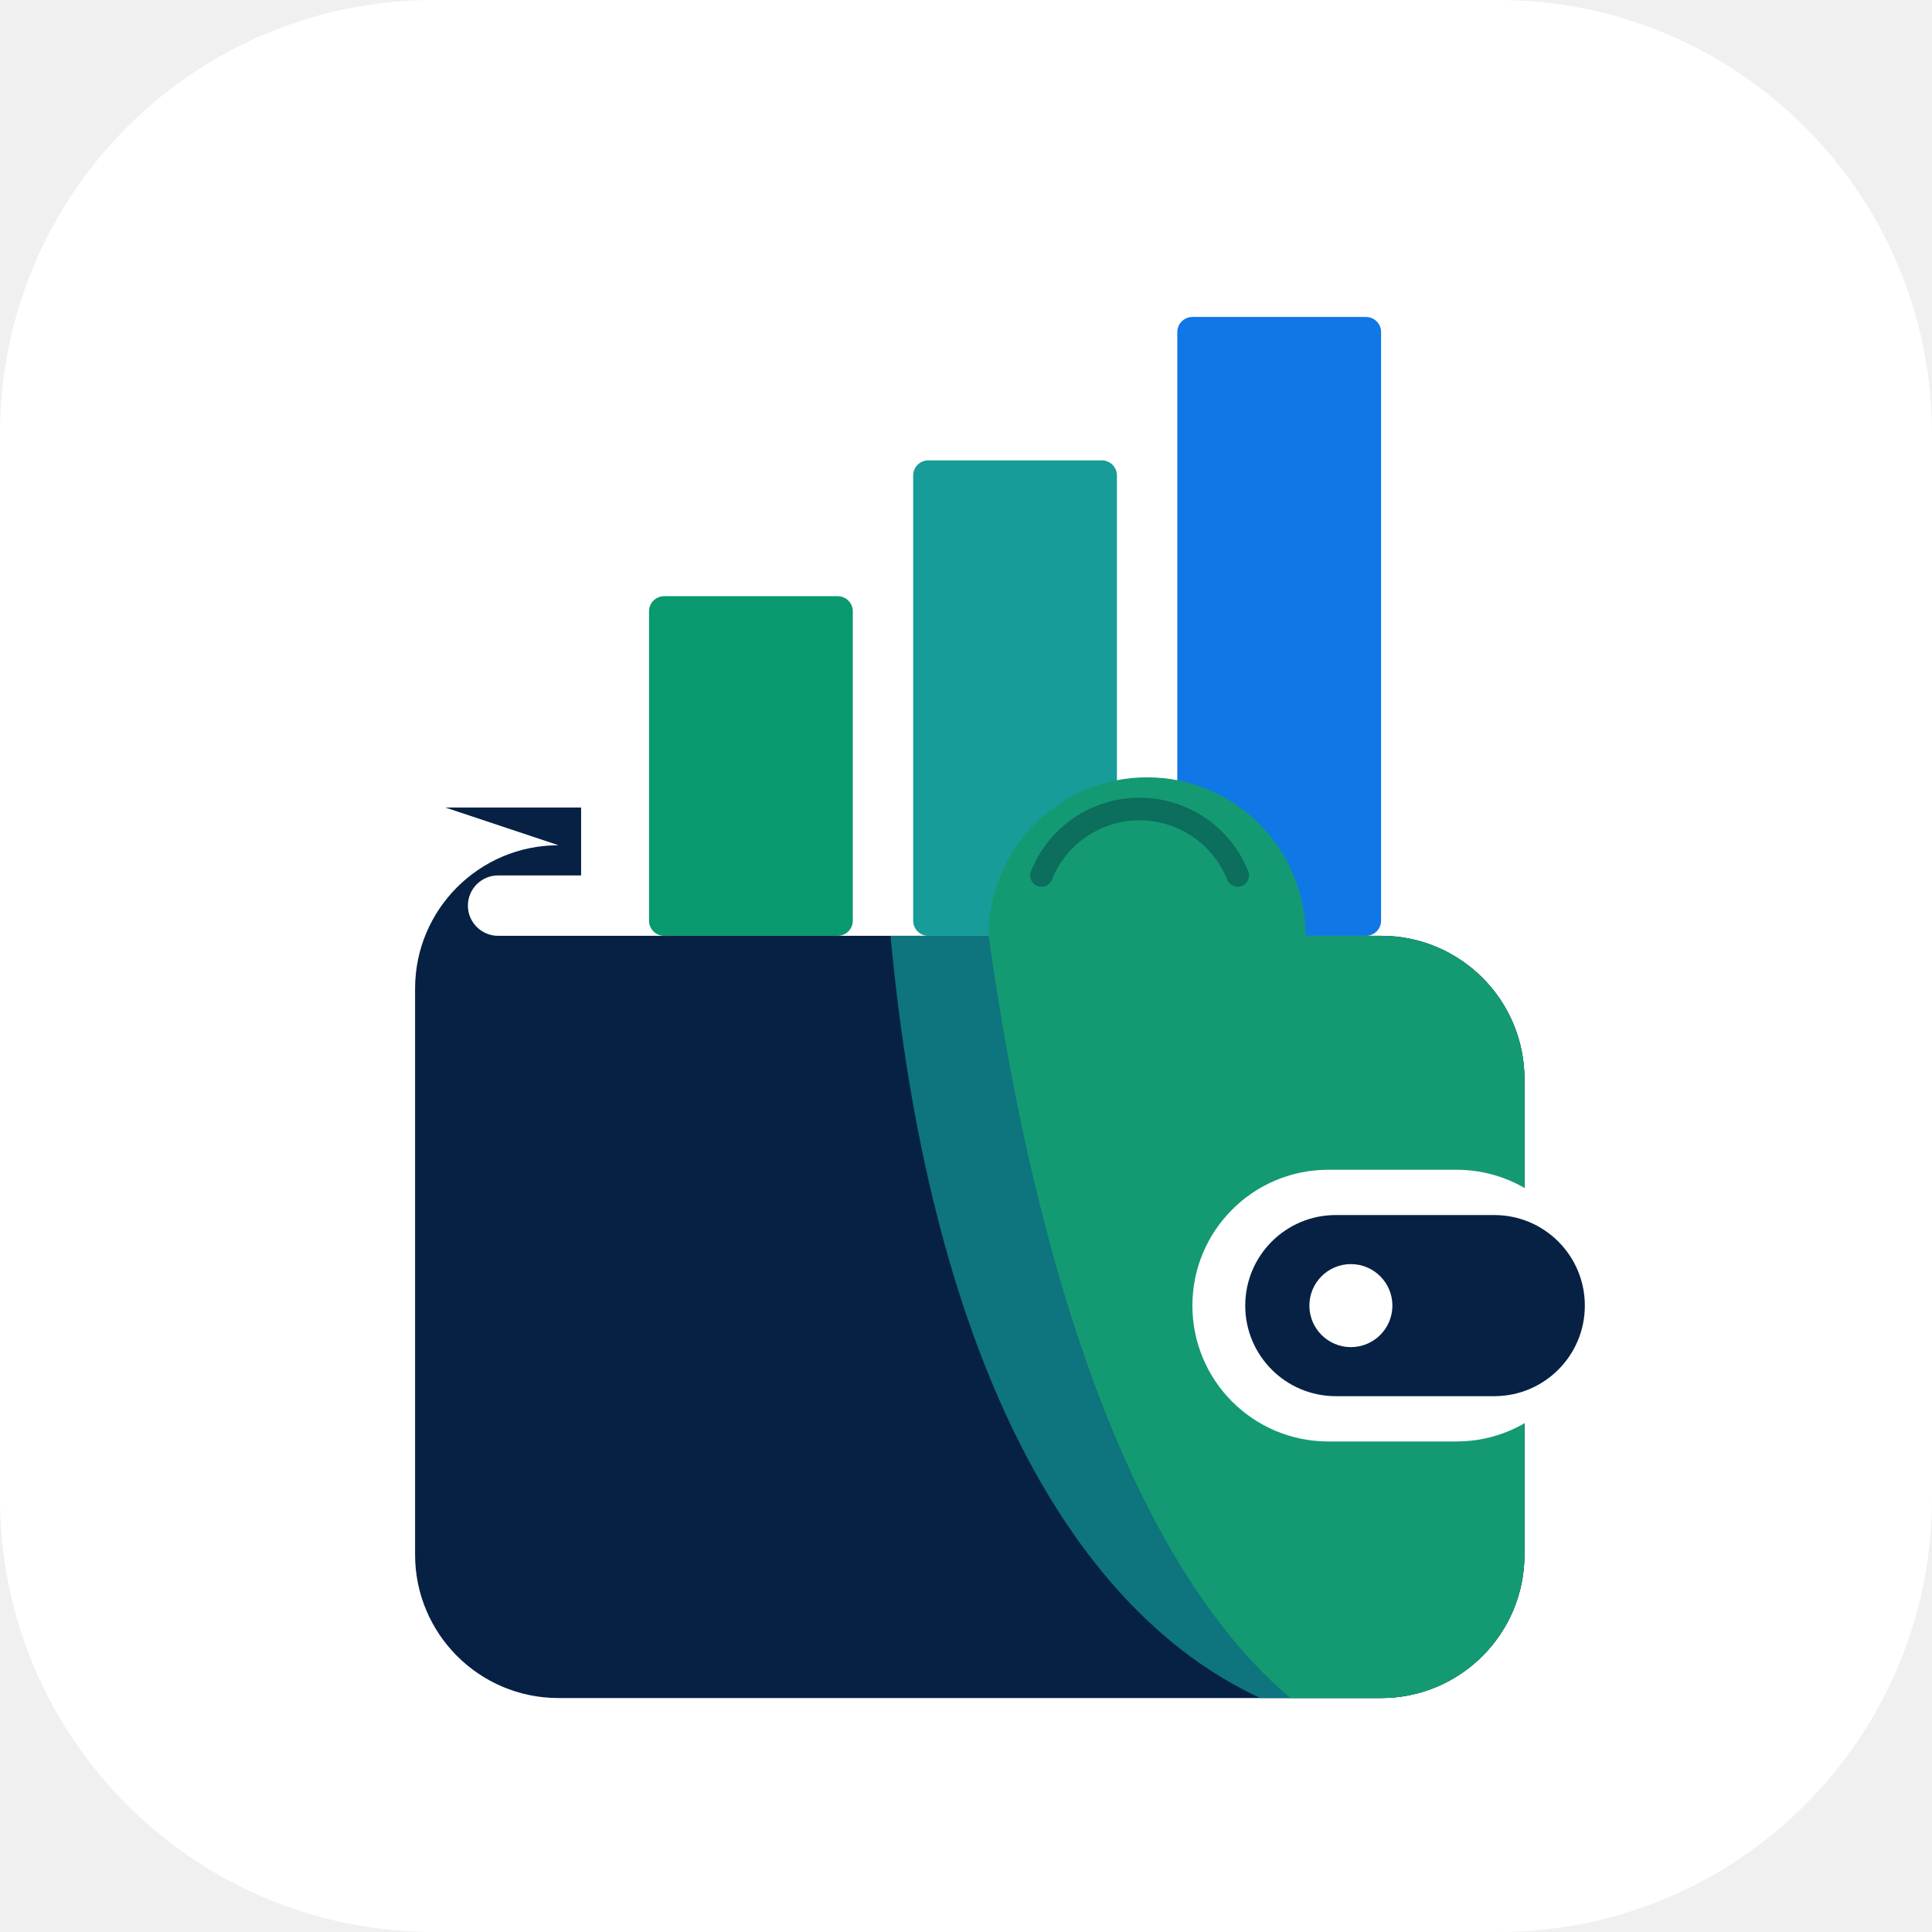
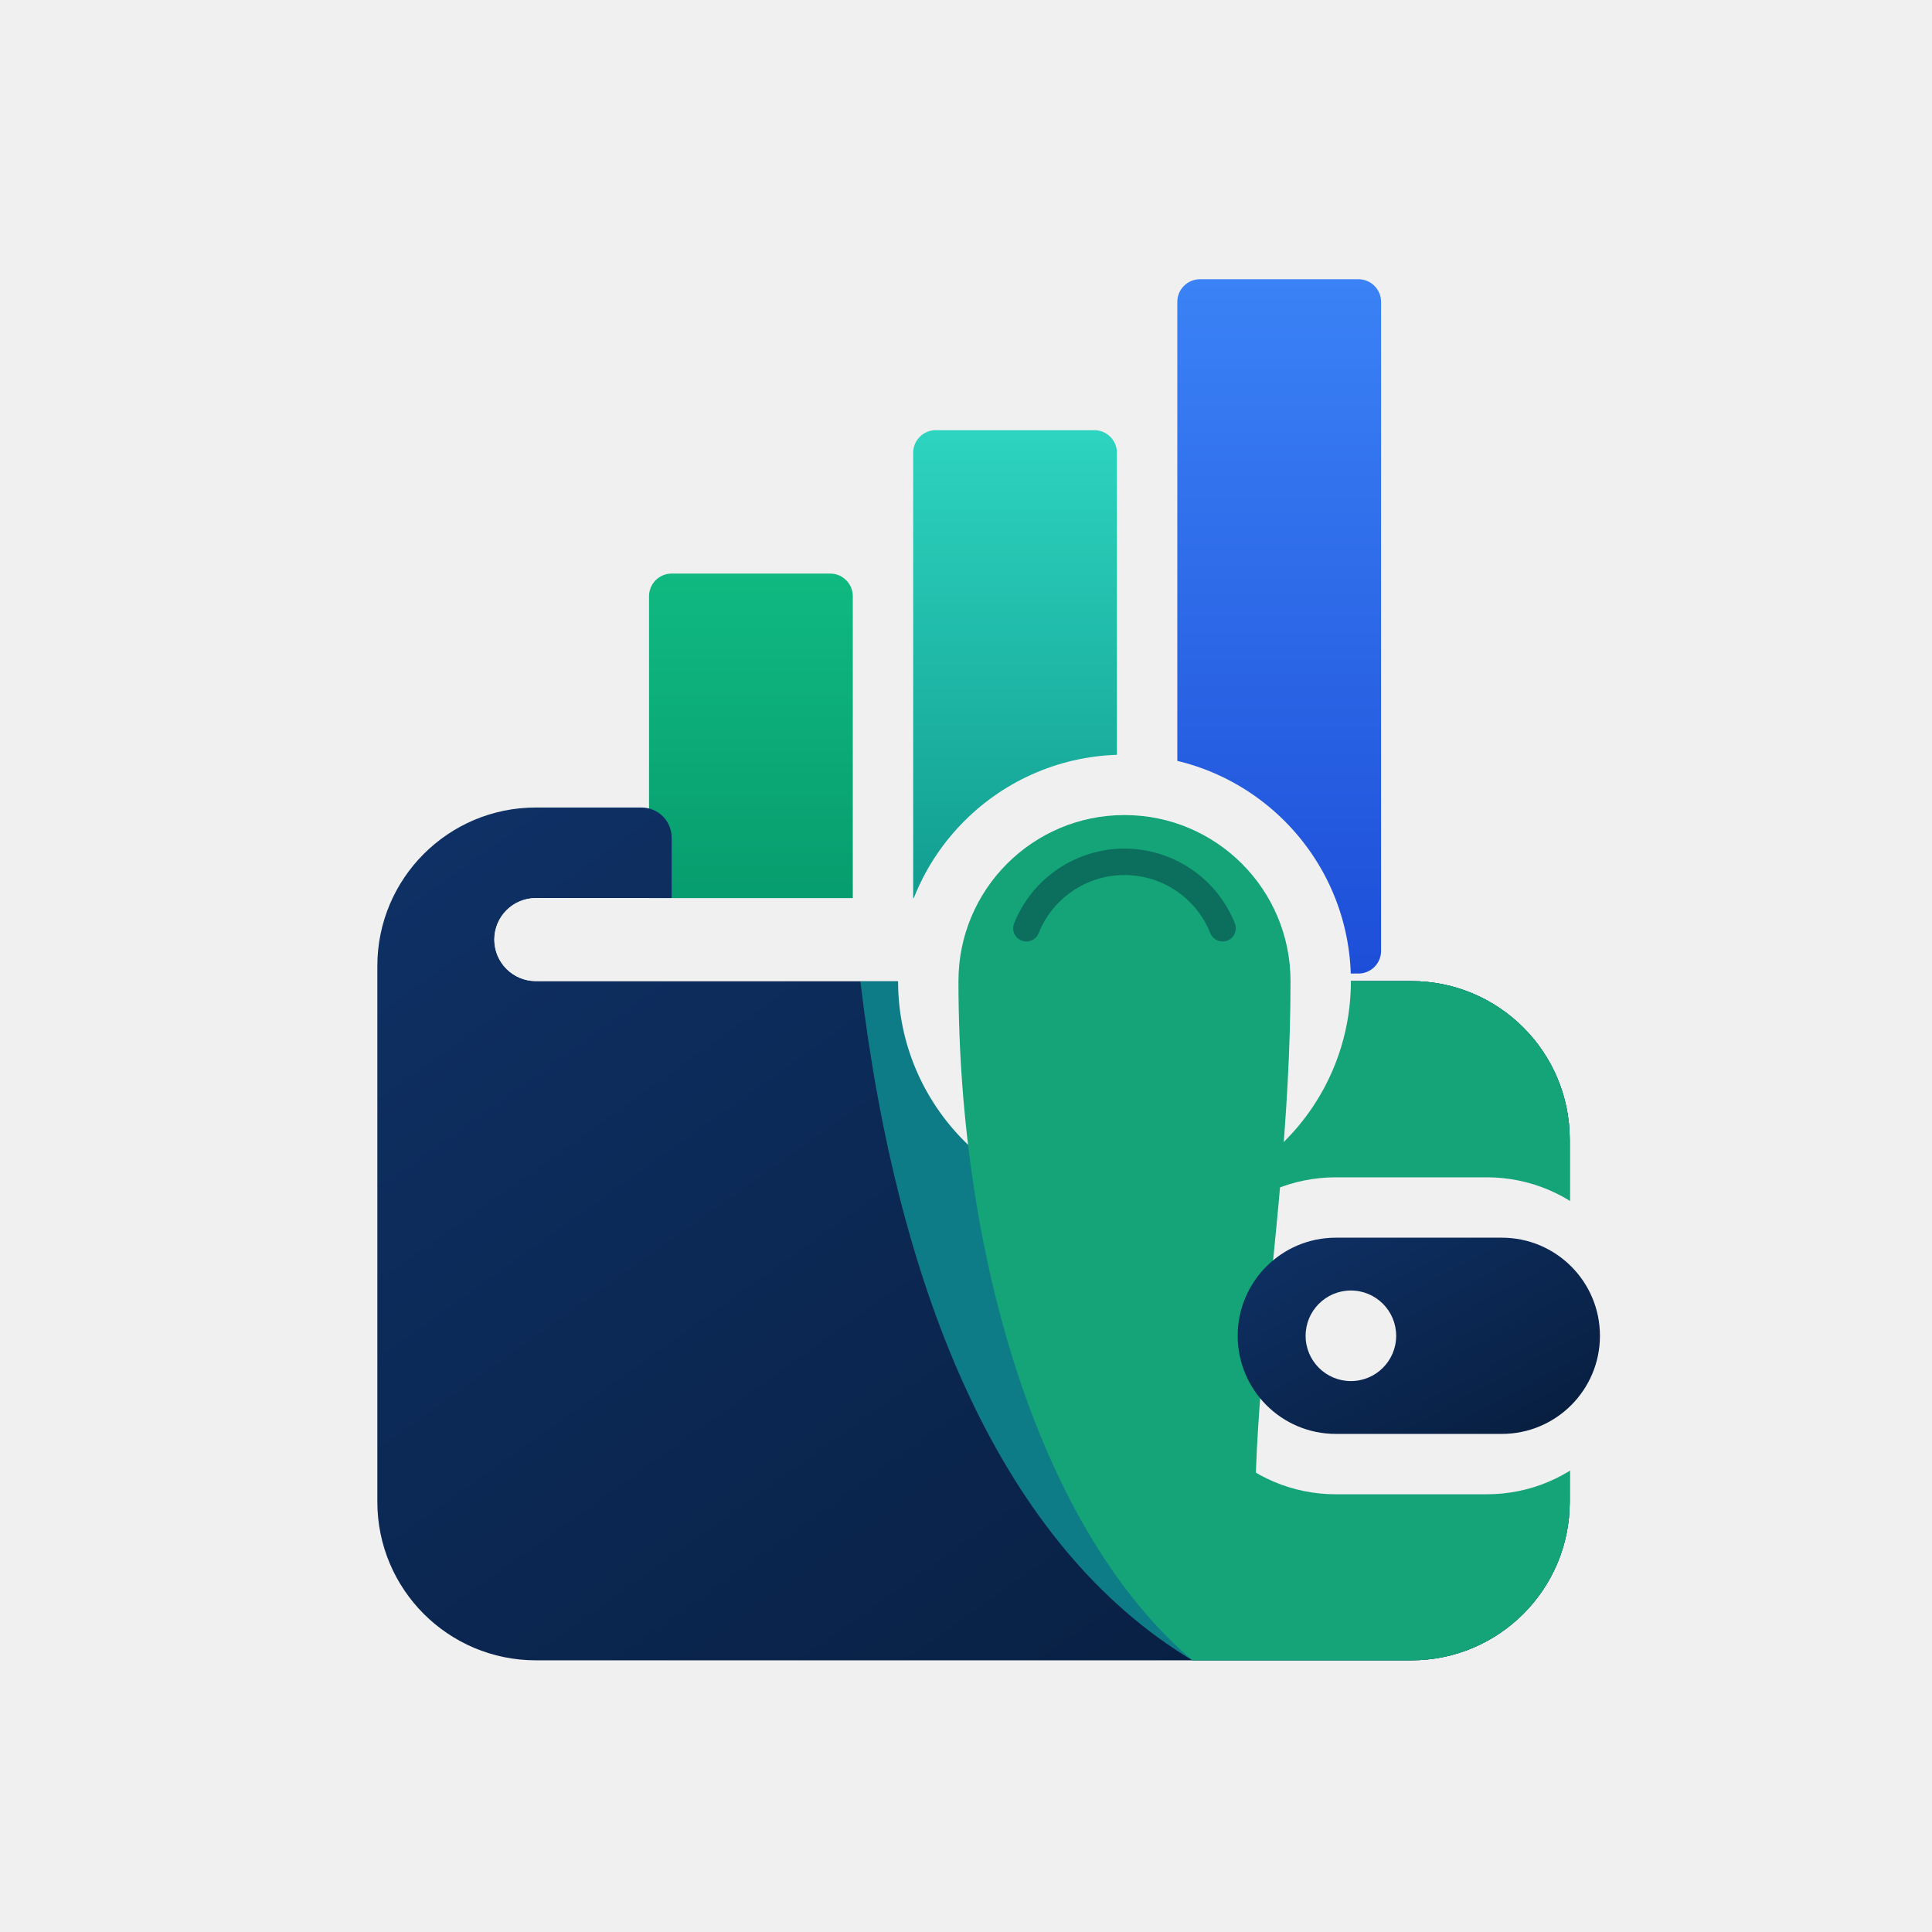
<svg xmlns="http://www.w3.org/2000/svg" viewBox="0 0 512 512" width="100%" height="100%">
-   <rect width="512" height="512" rx="115" fill="#ffffff" />
-   <rect x="172" y="158" width="54" height="90" rx="4" fill="#08996f" />
-   <rect x="242" y="122" width="54" height="126" rx="4" fill="#179c99" />
-   <rect x="312" y="84" width="54" height="164" rx="4" fill="#1077e6" />
-   <path d="M118 214 h36 v18 h-22 a8 8 0 0 0 0 16 h234 a38 38 0 0 1 38 38 v126 a38 38 0 0 1 -38 38 h-218 a38 38 0 0 1 -38 -38 v-150 a38 38 0 0 1 38 -38 Z" fill="#072144" />
-   <path d="M236 248 h130 a38 38 0 0 1 38 38 v126 a38 38 0 0 1 -38 38 h-32 c-52 -24 -88 -94 -98 -202 Z" fill="#0e747d" />
-   <path d="M262 248 a42 42 0 0 1 84 0 h20 a38 38 0 0 1 38 38 v126 a38 38 0 0 1 -38 38 h-24 c-38 -32 -66 -102 -80 -202 Z" fill="#149a72" />
-   <path d="M276 232 a28 28 0 0 1 52 0" fill="none" stroke="#0c6e5c" stroke-width="6" stroke-linecap="round" />
-   <rect x="316" y="310" width="106" height="72" rx="36" fill="#ffffff" />
-   <rect x="330" y="322" width="90" height="48" rx="24" fill="#072144" />
-   <circle cx="358" cy="346" r="11" fill="#ffffff" />
+   <defs>
+     <linearGradient id="bar1" x1="0" y1="0" x2="0" y2="1">
+       <stop offset="0%" stop-color="#10b981" />
+       <stop offset="100%" stop-color="#059669" />
+     </linearGradient>
+     <linearGradient id="bar2" x1="0" y1="0" x2="0" y2="1">
+       <stop offset="0%" stop-color="#2dd4bf" />
+       <stop offset="100%" stop-color="#0d9488" />
+     </linearGradient>
+     <linearGradient id="bar3" x1="0" y1="0" x2="0" y2="1">
+       <stop offset="0%" stop-color="#3b82f6" />
+       <stop offset="100%" stop-color="#1d4ed8" />
+     </linearGradient>
+     <linearGradient id="navyBody" x1="0" y1="0" x2="1" y2="1">
+       <stop offset="0%" stop-color="#0f3166" />
+       <stop offset="100%" stop-color="#071d3d" />
+     </linearGradient>
+     <mask id="walletCutouts">
+       <rect width="512" height="512" fill="white" />
+       <path d="M 142 238 H 300 A 11 11 0 0 1 300 260 H 142 A 11 11 0 0 1 142 238 Z" fill="black" />
+       <circle cx="298" cy="260" r="60" fill="black" />
+       <rect x="312" y="312" width="124" height="84" rx="42" fill="black" />
+     </mask>
+     <mask id="claspDotCutout">
+       <rect width="512" height="512" fill="white" />
+       <circle cx="358" cy="354" r="12" fill="black" />
+     </mask>
+   </defs>
+   <g mask="url(#walletCutouts)">
+     <rect x="172" y="152" width="54" height="106" rx="6" fill="url(#bar1)" />
+     <rect x="242" y="114" width="54" height="144" rx="6" fill="url(#bar2)" />
+     <rect x="312" y="74" width="54" height="184" rx="6" fill="url(#bar3)" />
+     <path d="M 142 214 H 170 A 8 8 0 0 1 178 222 V 238 H 142 A 11 11 0 0 0 142 260 H 374 A 42 42 0 0 1 416 302 V 398 A 42 42 0 0 1 374 440 H 142 A 42 42 0 0 1 100 398 V 256 A 42 42 0 0 1 142 214 Z" fill="url(#navyBody)" />
+     <path d="M 228 260 H 374 A 42 42 0 0 1 416 302 V 398 A 42 42 0 0 1 374 440 H 316 C 266 410 238 344 228 260 Z" fill="#0e7c86" />
+     <path d="M 298 260 H 374 A 42 42 0 0 1 416 302 V 398 A 42 42 0 0 1 374 440 H 338 C 306 408 294 336 298 260 Z" fill="#15a378" />
+   </g>
+   <path d="M 254 260 A 44 44 0 0 1 342 260 C 342 332 324 398 338 440 H 316 C 276 406 254 334 254 260 Z" fill="#15a378" />
+   <path d="M 272 246 A 28 28 0 0 1 324 246" fill="none" stroke="#0c6e5c" stroke-width="7" stroke-linecap="round" />
+   <rect x="328" y="328" width="96" height="52" rx="26" fill="url(#navyBody)" mask="url(#claspDotCutout)" />
</svg>
